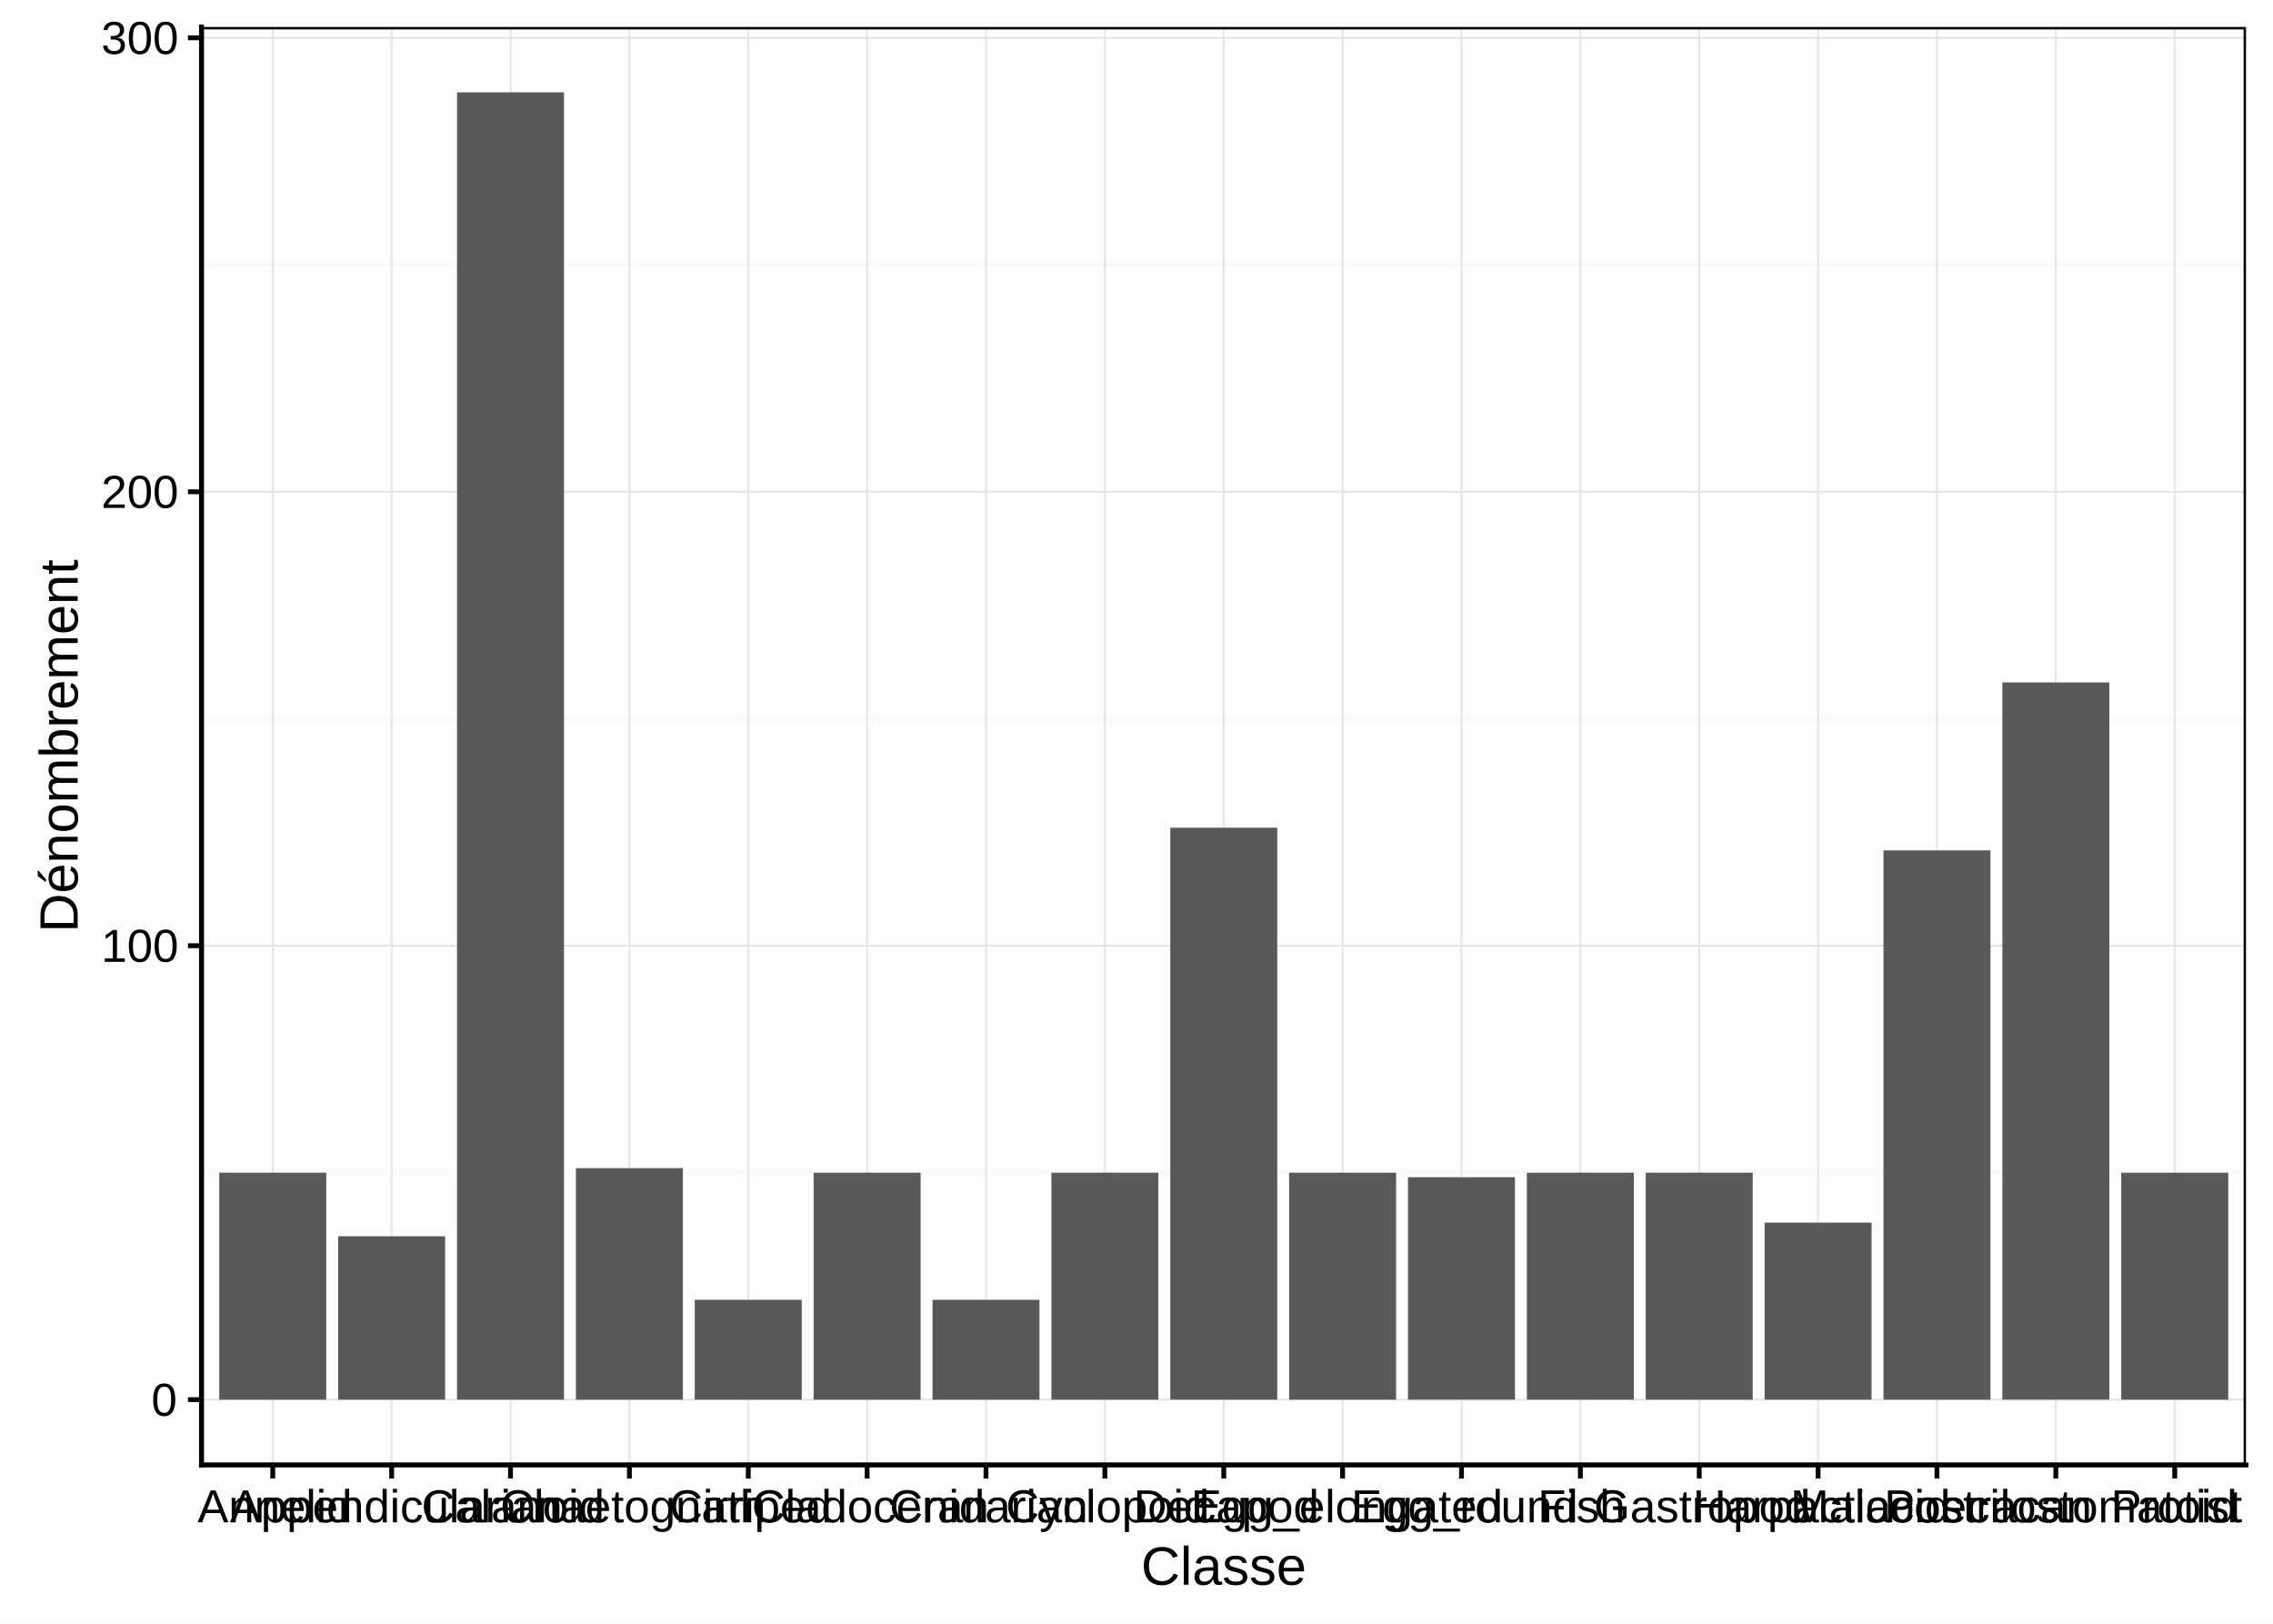
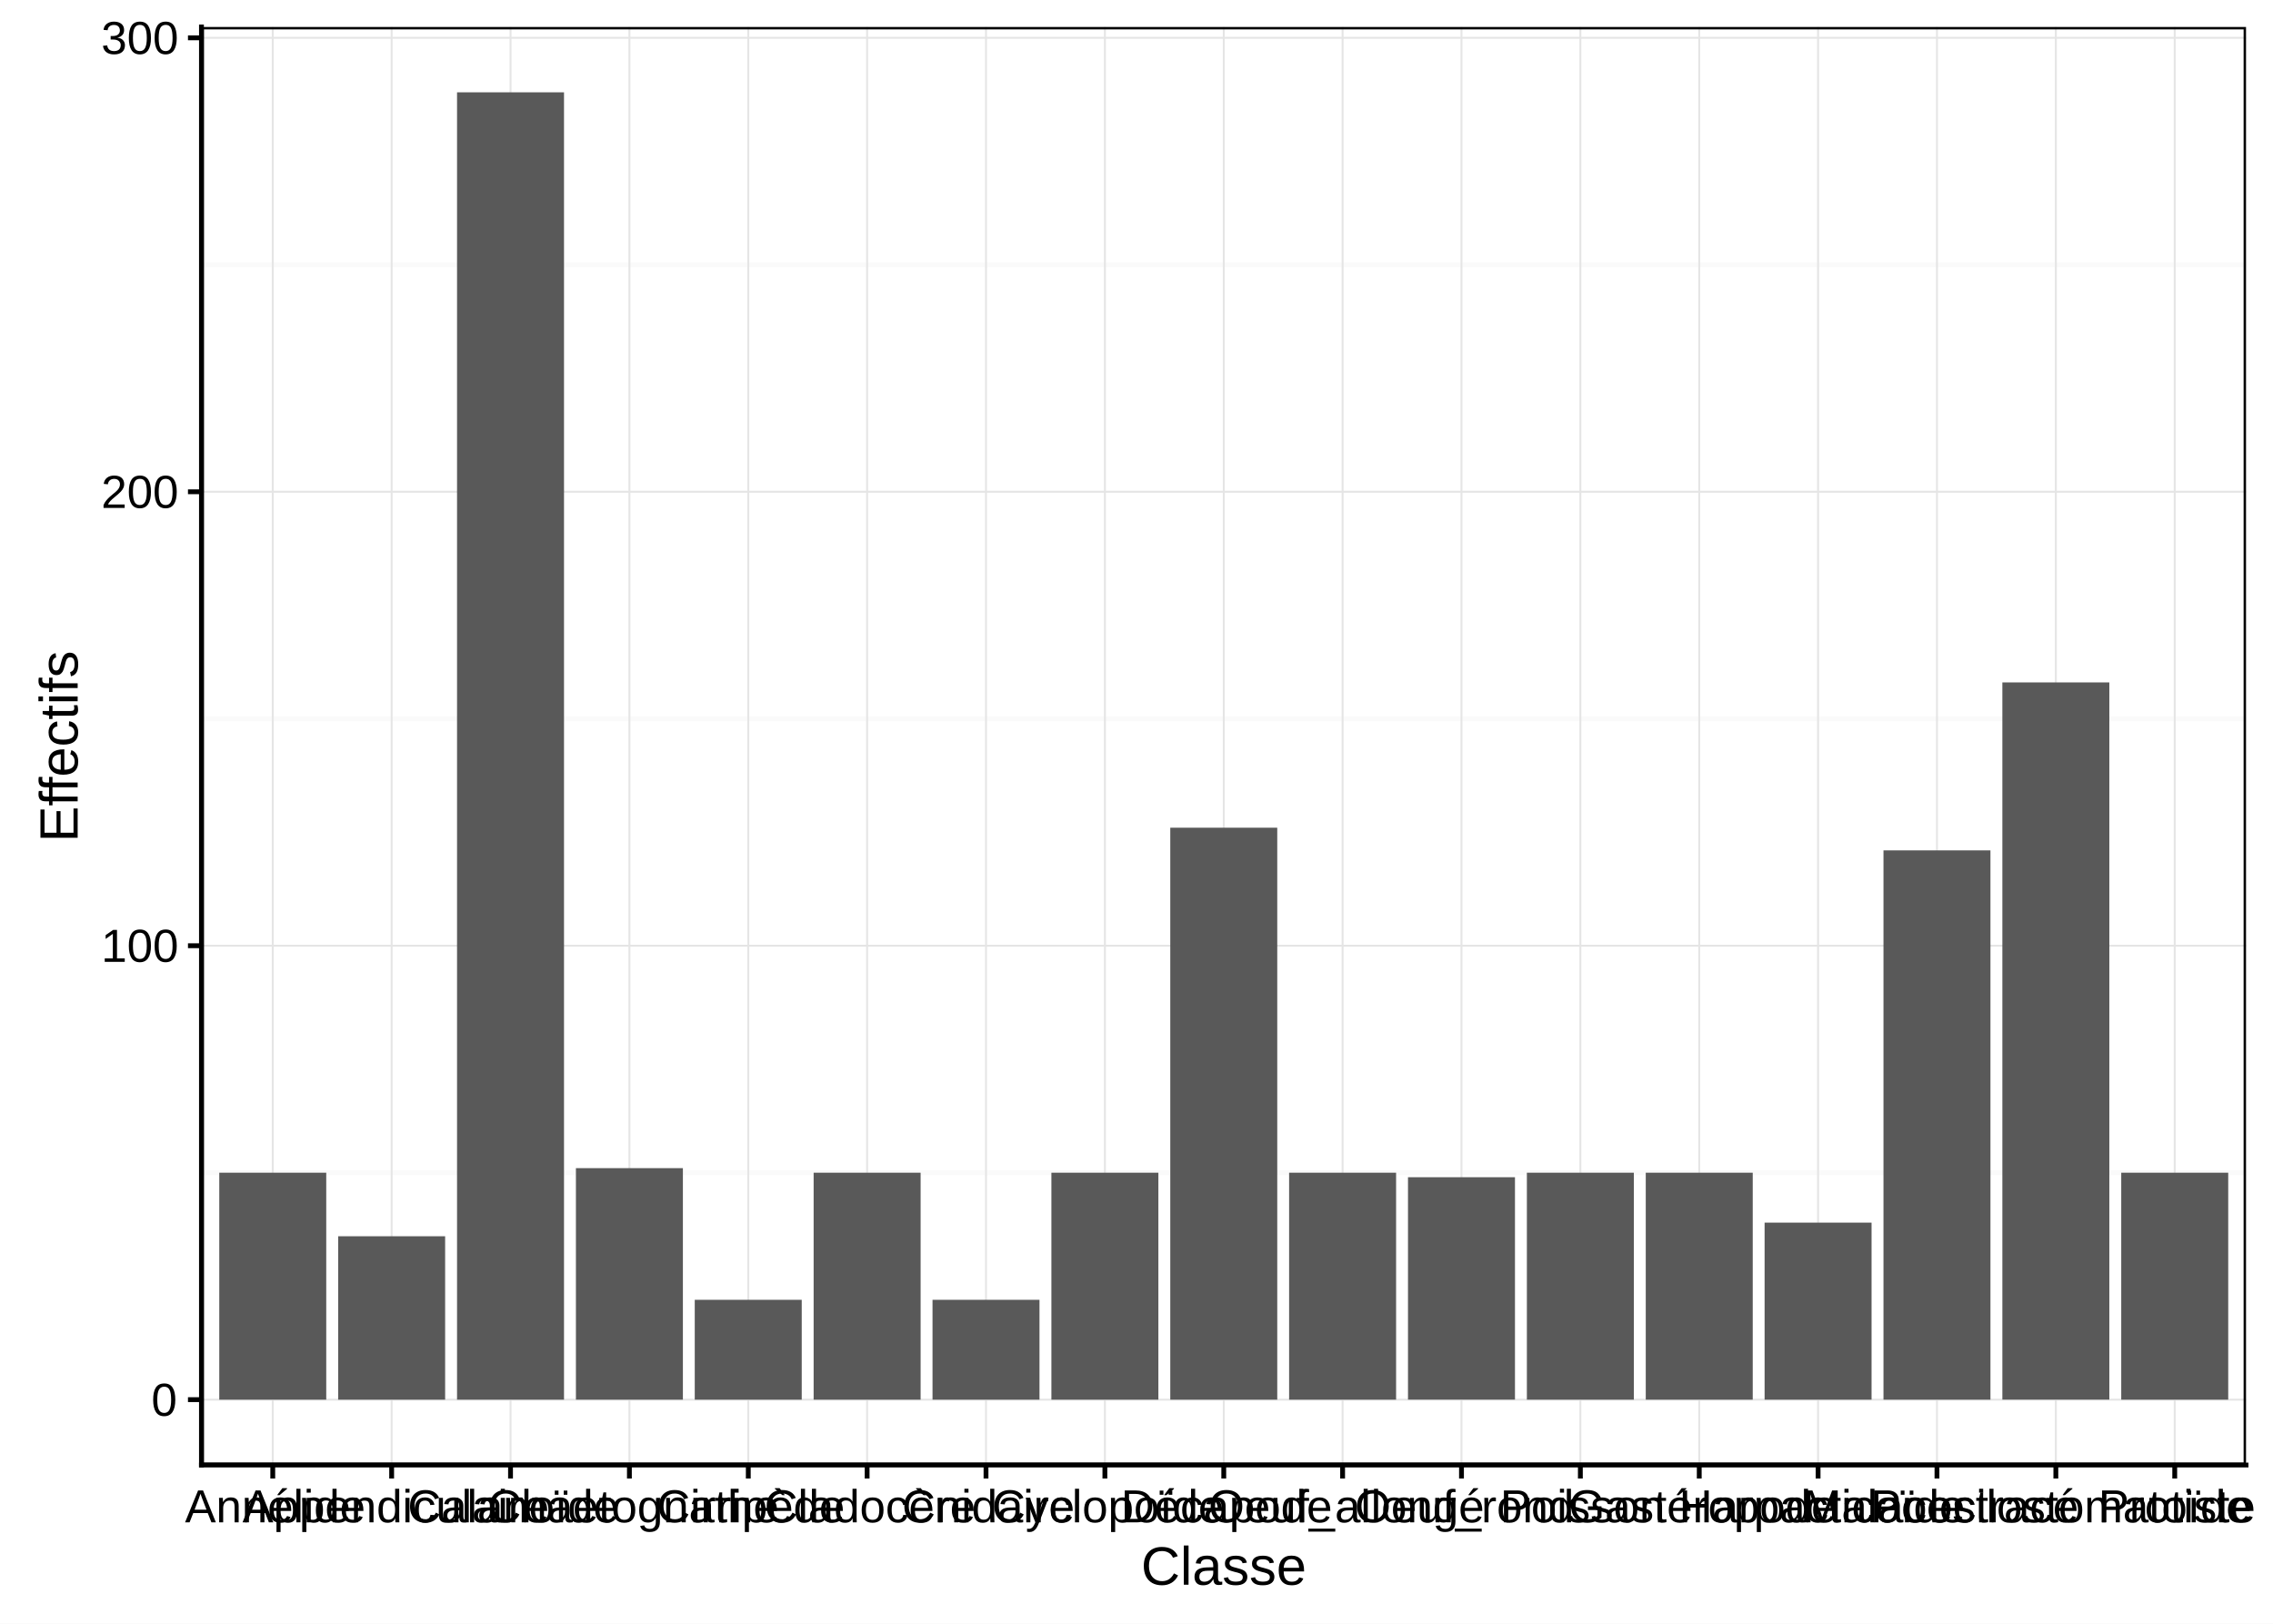
<svg xmlns="http://www.w3.org/2000/svg" viewBox="0 0 504.00 360.00">
  <defs>
    <style type="text/css">
    line, polyline, path, rect, circle {
      fill: none;
      stroke: #000000;
      stroke-linecap: round;
      stroke-linejoin: round;
      stroke-miterlimit: 10.00;
    }
  </style>
  </defs>
  <rect width="100%" height="100%" style="stroke: none; fill: #FFFFFF;" />
  <rect x="0.00" y="0.00" width="504.00" height="360.00" style="stroke-width: 0.00; stroke: none;" />
  <defs>
    <clipPath id="cpNDQuNjcwM3w0OTguMDIyfDMyNC44MXw1Ljk3NzU4">
      <rect x="44.67" y="5.98" width="453.35" height="318.83" />
    </clipPath>
  </defs>
  <rect x="44.67" y="5.98" width="453.35" height="318.83" style="stroke-width: 0.00; stroke: none; fill: #FFFFFF;" clip-path="url(#cpNDQuNjcwM3w0OTguMDIyfDMyNC44MXw1Ljk3NzU4)" />
  <polyline points="44.67,260.00 498.02,260.00 " style="stroke-width: 1.07; stroke: #FAFAFA; stroke-linecap: butt;" clip-path="url(#cpNDQuNjcwM3w0OTguMDIyfDMyNC44MXw1Ljk3NzU4)" />
  <polyline points="44.67,159.36 498.02,159.36 " style="stroke-width: 1.07; stroke: #FAFAFA; stroke-linecap: butt;" clip-path="url(#cpNDQuNjcwM3w0OTguMDIyfDMyNC44MXw1Ljk3NzU4)" />
  <polyline points="44.67,58.71 498.02,58.71 " style="stroke-width: 1.07; stroke: #FAFAFA; stroke-linecap: butt;" clip-path="url(#cpNDQuNjcwM3w0OTguMDIyfDMyNC44MXw1Ljk3NzU4)" />
  <polyline points="44.67,310.32 498.02,310.32 " style="stroke-width: 0.43; stroke: #E5E5E5; stroke-linecap: butt;" clip-path="url(#cpNDQuNjcwM3w0OTguMDIyfDMyNC44MXw1Ljk3NzU4)" />
  <polyline points="44.67,209.68 498.02,209.68 " style="stroke-width: 0.43; stroke: #E5E5E5; stroke-linecap: butt;" clip-path="url(#cpNDQuNjcwM3w0OTguMDIyfDMyNC44MXw1Ljk3NzU4)" />
  <polyline points="44.67,109.03 498.02,109.03 " style="stroke-width: 0.43; stroke: #E5E5E5; stroke-linecap: butt;" clip-path="url(#cpNDQuNjcwM3w0OTguMDIyfDMyNC44MXw1Ljk3NzU4)" />
  <polyline points="44.67,8.39 498.02,8.39 " style="stroke-width: 0.43; stroke: #E5E5E5; stroke-linecap: butt;" clip-path="url(#cpNDQuNjcwM3w0OTguMDIyfDMyNC44MXw1Ljk3NzU4)" />
  <polyline points="60.48,324.81 60.48,5.98 " style="stroke-width: 0.43; stroke: #E5E5E5; stroke-linecap: butt;" clip-path="url(#cpNDQuNjcwM3w0OTguMDIyfDMyNC44MXw1Ljk3NzU4)" />
  <polyline points="86.84,324.81 86.84,5.98 " style="stroke-width: 0.43; stroke: #E5E5E5; stroke-linecap: butt;" clip-path="url(#cpNDQuNjcwM3w0OTguMDIyfDMyNC44MXw1Ljk3NzU4)" />
  <polyline points="113.20,324.81 113.20,5.98 " style="stroke-width: 0.43; stroke: #E5E5E5; stroke-linecap: butt;" clip-path="url(#cpNDQuNjcwM3w0OTguMDIyfDMyNC44MXw1Ljk3NzU4)" />
  <polyline points="139.56,324.81 139.56,5.98 " style="stroke-width: 0.43; stroke: #E5E5E5; stroke-linecap: butt;" clip-path="url(#cpNDQuNjcwM3w0OTguMDIyfDMyNC44MXw1Ljk3NzU4)" />
  <polyline points="165.92,324.81 165.92,5.98 " style="stroke-width: 0.43; stroke: #E5E5E5; stroke-linecap: butt;" clip-path="url(#cpNDQuNjcwM3w0OTguMDIyfDMyNC44MXw1Ljk3NzU4)" />
  <polyline points="192.27,324.81 192.27,5.98 " style="stroke-width: 0.43; stroke: #E5E5E5; stroke-linecap: butt;" clip-path="url(#cpNDQuNjcwM3w0OTguMDIyfDMyNC44MXw1Ljk3NzU4)" />
  <polyline points="218.63,324.81 218.63,5.98 " style="stroke-width: 0.43; stroke: #E5E5E5; stroke-linecap: butt;" clip-path="url(#cpNDQuNjcwM3w0OTguMDIyfDMyNC44MXw1Ljk3NzU4)" />
  <polyline points="244.99,324.81 244.99,5.98 " style="stroke-width: 0.43; stroke: #E5E5E5; stroke-linecap: butt;" clip-path="url(#cpNDQuNjcwM3w0OTguMDIyfDMyNC44MXw1Ljk3NzU4)" />
  <polyline points="271.35,324.81 271.35,5.98 " style="stroke-width: 0.43; stroke: #E5E5E5; stroke-linecap: butt;" clip-path="url(#cpNDQuNjcwM3w0OTguMDIyfDMyNC44MXw1Ljk3NzU4)" />
  <polyline points="297.70,324.81 297.70,5.98 " style="stroke-width: 0.43; stroke: #E5E5E5; stroke-linecap: butt;" clip-path="url(#cpNDQuNjcwM3w0OTguMDIyfDMyNC44MXw1Ljk3NzU4)" />
  <polyline points="324.06,324.81 324.06,5.98 " style="stroke-width: 0.43; stroke: #E5E5E5; stroke-linecap: butt;" clip-path="url(#cpNDQuNjcwM3w0OTguMDIyfDMyNC44MXw1Ljk3NzU4)" />
  <polyline points="350.42,324.81 350.42,5.98 " style="stroke-width: 0.43; stroke: #E5E5E5; stroke-linecap: butt;" clip-path="url(#cpNDQuNjcwM3w0OTguMDIyfDMyNC44MXw1Ljk3NzU4)" />
  <polyline points="376.78,324.81 376.78,5.98 " style="stroke-width: 0.43; stroke: #E5E5E5; stroke-linecap: butt;" clip-path="url(#cpNDQuNjcwM3w0OTguMDIyfDMyNC44MXw1Ljk3NzU4)" />
  <polyline points="403.13,324.81 403.13,5.98 " style="stroke-width: 0.43; stroke: #E5E5E5; stroke-linecap: butt;" clip-path="url(#cpNDQuNjcwM3w0OTguMDIyfDMyNC44MXw1Ljk3NzU4)" />
  <polyline points="429.49,324.81 429.49,5.98 " style="stroke-width: 0.43; stroke: #E5E5E5; stroke-linecap: butt;" clip-path="url(#cpNDQuNjcwM3w0OTguMDIyfDMyNC44MXw1Ljk3NzU4)" />
  <polyline points="455.85,324.81 455.85,5.98 " style="stroke-width: 0.43; stroke: #E5E5E5; stroke-linecap: butt;" clip-path="url(#cpNDQuNjcwM3w0OTguMDIyfDMyNC44MXw1Ljk3NzU4)" />
  <polyline points="482.21,324.81 482.21,5.98 " style="stroke-width: 0.43; stroke: #E5E5E5; stroke-linecap: butt;" clip-path="url(#cpNDQuNjcwM3w0OTguMDIyfDMyNC44MXw1Ljk3NzU4)" />
  <rect x="48.62" y="260.00" width="23.72" height="50.32" style="stroke-width: 1.07; stroke: none; stroke-linecap: butt; fill: #595959;" clip-path="url(#cpNDQuNjcwM3w0OTguMDIyfDMyNC44MXw1Ljk3NzU4)" />
  <rect x="74.98" y="274.09" width="23.72" height="36.23" style="stroke-width: 1.07; stroke: none; stroke-linecap: butt; fill: #595959;" clip-path="url(#cpNDQuNjcwM3w0OTguMDIyfDMyNC44MXw1Ljk3NzU4)" />
  <rect x="101.34" y="20.47" width="23.72" height="289.85" style="stroke-width: 1.07; stroke: none; stroke-linecap: butt; fill: #595959;" clip-path="url(#cpNDQuNjcwM3w0OTguMDIyfDMyNC44MXw1Ljk3NzU4)" />
  <rect x="127.70" y="258.99" width="23.72" height="51.33" style="stroke-width: 1.07; stroke: none; stroke-linecap: butt; fill: #595959;" clip-path="url(#cpNDQuNjcwM3w0OTguMDIyfDMyNC44MXw1Ljk3NzU4)" />
  <rect x="154.05" y="288.18" width="23.72" height="22.14" style="stroke-width: 1.07; stroke: none; stroke-linecap: butt; fill: #595959;" clip-path="url(#cpNDQuNjcwM3w0OTguMDIyfDMyNC44MXw1Ljk3NzU4)" />
  <rect x="180.41" y="260.00" width="23.72" height="50.32" style="stroke-width: 1.07; stroke: none; stroke-linecap: butt; fill: #595959;" clip-path="url(#cpNDQuNjcwM3w0OTguMDIyfDMyNC44MXw1Ljk3NzU4)" />
  <rect x="206.77" y="288.18" width="23.72" height="22.14" style="stroke-width: 1.07; stroke: none; stroke-linecap: butt; fill: #595959;" clip-path="url(#cpNDQuNjcwM3w0OTguMDIyfDMyNC44MXw1Ljk3NzU4)" />
  <rect x="233.13" y="260.00" width="23.72" height="50.32" style="stroke-width: 1.07; stroke: none; stroke-linecap: butt; fill: #595959;" clip-path="url(#cpNDQuNjcwM3w0OTguMDIyfDMyNC44MXw1Ljk3NzU4)" />
  <rect x="259.49" y="183.51" width="23.72" height="126.81" style="stroke-width: 1.07; stroke: none; stroke-linecap: butt; fill: #595959;" clip-path="url(#cpNDQuNjcwM3w0OTguMDIyfDMyNC44MXw1Ljk3NzU4)" />
  <rect x="285.84" y="260.00" width="23.72" height="50.32" style="stroke-width: 1.07; stroke: none; stroke-linecap: butt; fill: #595959;" clip-path="url(#cpNDQuNjcwM3w0OTguMDIyfDMyNC44MXw1Ljk3NzU4)" />
  <rect x="312.20" y="261.00" width="23.72" height="49.31" style="stroke-width: 1.07; stroke: none; stroke-linecap: butt; fill: #595959;" clip-path="url(#cpNDQuNjcwM3w0OTguMDIyfDMyNC44MXw1Ljk3NzU4)" />
  <rect x="338.56" y="260.00" width="23.72" height="50.32" style="stroke-width: 1.07; stroke: none; stroke-linecap: butt; fill: #595959;" clip-path="url(#cpNDQuNjcwM3w0OTguMDIyfDMyNC44MXw1Ljk3NzU4)" />
  <rect x="364.92" y="260.00" width="23.72" height="50.32" style="stroke-width: 1.07; stroke: none; stroke-linecap: butt; fill: #595959;" clip-path="url(#cpNDQuNjcwM3w0OTguMDIyfDMyNC44MXw1Ljk3NzU4)" />
  <rect x="391.27" y="271.07" width="23.72" height="39.25" style="stroke-width: 1.07; stroke: none; stroke-linecap: butt; fill: #595959;" clip-path="url(#cpNDQuNjcwM3w0OTguMDIyfDMyNC44MXw1Ljk3NzU4)" />
  <rect x="417.63" y="188.54" width="23.72" height="121.78" style="stroke-width: 1.07; stroke: none; stroke-linecap: butt; fill: #595959;" clip-path="url(#cpNDQuNjcwM3w0OTguMDIyfDMyNC44MXw1Ljk3NzU4)" />
  <rect x="443.99" y="151.30" width="23.72" height="159.01" style="stroke-width: 1.07; stroke: none; stroke-linecap: butt; fill: #595959;" clip-path="url(#cpNDQuNjcwM3w0OTguMDIyfDMyNC44MXw1Ljk3NzU4)" />
  <rect x="470.35" y="260.00" width="23.72" height="50.32" style="stroke-width: 1.07; stroke: none; stroke-linecap: butt; fill: #595959;" clip-path="url(#cpNDQuNjcwM3w0OTguMDIyfDMyNC44MXw1Ljk3NzU4)" />
  <rect x="44.67" y="5.98" width="453.35" height="318.83" style="stroke-width: 1.07;" clip-path="url(#cpNDQuNjcwM3w0OTguMDIyfDMyNC44MXw1Ljk3NzU4)" />
  <defs>
    <clipPath id="cpMHw1MDR8MzYwfDA=">
      <rect x="0.00" y="0.00" width="504.00" height="360.00" />
    </clipPath>
  </defs>
  <polyline points="44.67,324.81 44.67,5.98 " style="stroke-width: 1.07; stroke-linecap: square;" clip-path="url(#cpMHw1MDR8MzYwfDA=)" />
  <g clip-path="url(#cpMHw1MDR8MzYwfDA=)">
    <text x="33.56" y="313.90" style="font-size: 10.28px; font-family: Arial;" textLength="5.56px" lengthAdjust="spacingAndGlyphs">0</text>
  </g>
  <g clip-path="url(#cpMHw1MDR8MzYwfDA=)">
    <text x="22.44" y="213.25" style="font-size: 10.28px; font-family: Arial;" textLength="16.68px" lengthAdjust="spacingAndGlyphs">100</text>
  </g>
  <g clip-path="url(#cpMHw1MDR8MzYwfDA=)">
    <text x="22.44" y="112.61" style="font-size: 10.28px; font-family: Arial;" textLength="16.68px" lengthAdjust="spacingAndGlyphs">200</text>
  </g>
  <g clip-path="url(#cpMHw1MDR8MzYwfDA=)">
    <text x="22.44" y="11.97" style="font-size: 10.28px; font-family: Arial;" textLength="16.68px" lengthAdjust="spacingAndGlyphs">300</text>
  </g>
  <polyline points="41.68,310.32 44.67,310.32 " style="stroke-width: 1.07; stroke-linecap: butt;" clip-path="url(#cpMHw1MDR8MzYwfDA=)" />
  <polyline points="41.68,209.68 44.67,209.68 " style="stroke-width: 1.07; stroke-linecap: butt;" clip-path="url(#cpMHw1MDR8MzYwfDA=)" />
  <polyline points="41.68,109.03 44.67,109.03 " style="stroke-width: 1.07; stroke-linecap: butt;" clip-path="url(#cpMHw1MDR8MzYwfDA=)" />
  <polyline points="41.68,8.39 44.67,8.39 " style="stroke-width: 1.07; stroke-linecap: butt;" clip-path="url(#cpMHw1MDR8MzYwfDA=)" />
  <polyline points="44.67,324.81 498.02,324.81 " style="stroke-width: 1.07; stroke-linecap: square;" clip-path="url(#cpMHw1MDR8MzYwfDA=)" />
  <polyline points="60.48,327.80 60.48,324.81 " style="stroke-width: 1.07; stroke-linecap: butt;" clip-path="url(#cpMHw1MDR8MzYwfDA=)" />
  <polyline points="86.84,327.80 86.84,324.81 " style="stroke-width: 1.07; stroke-linecap: butt;" clip-path="url(#cpMHw1MDR8MzYwfDA=)" />
  <polyline points="113.20,327.80 113.20,324.81 " style="stroke-width: 1.07; stroke-linecap: butt;" clip-path="url(#cpMHw1MDR8MzYwfDA=)" />
  <polyline points="139.56,327.80 139.56,324.81 " style="stroke-width: 1.07; stroke-linecap: butt;" clip-path="url(#cpMHw1MDR8MzYwfDA=)" />
  <polyline points="165.92,327.80 165.92,324.81 " style="stroke-width: 1.07; stroke-linecap: butt;" clip-path="url(#cpMHw1MDR8MzYwfDA=)" />
  <polyline points="192.27,327.80 192.27,324.81 " style="stroke-width: 1.07; stroke-linecap: butt;" clip-path="url(#cpMHw1MDR8MzYwfDA=)" />
  <polyline points="218.63,327.80 218.63,324.81 " style="stroke-width: 1.07; stroke-linecap: butt;" clip-path="url(#cpMHw1MDR8MzYwfDA=)" />
  <polyline points="244.99,327.80 244.99,324.81 " style="stroke-width: 1.07; stroke-linecap: butt;" clip-path="url(#cpMHw1MDR8MzYwfDA=)" />
  <polyline points="271.35,327.80 271.35,324.81 " style="stroke-width: 1.07; stroke-linecap: butt;" clip-path="url(#cpMHw1MDR8MzYwfDA=)" />
  <polyline points="297.70,327.80 297.70,324.81 " style="stroke-width: 1.07; stroke-linecap: butt;" clip-path="url(#cpMHw1MDR8MzYwfDA=)" />
  <polyline points="324.06,327.80 324.06,324.81 " style="stroke-width: 1.07; stroke-linecap: butt;" clip-path="url(#cpMHw1MDR8MzYwfDA=)" />
  <polyline points="350.42,327.80 350.42,324.81 " style="stroke-width: 1.07; stroke-linecap: butt;" clip-path="url(#cpMHw1MDR8MzYwfDA=)" />
  <polyline points="376.78,327.80 376.78,324.81 " style="stroke-width: 1.07; stroke-linecap: butt;" clip-path="url(#cpMHw1MDR8MzYwfDA=)" />
  <polyline points="403.13,327.80 403.13,324.81 " style="stroke-width: 1.07; stroke-linecap: butt;" clip-path="url(#cpMHw1MDR8MzYwfDA=)" />
  <polyline points="429.49,327.80 429.49,324.81 " style="stroke-width: 1.07; stroke-linecap: butt;" clip-path="url(#cpMHw1MDR8MzYwfDA=)" />
  <polyline points="455.85,327.80 455.85,324.81 " style="stroke-width: 1.07; stroke-linecap: butt;" clip-path="url(#cpMHw1MDR8MzYwfDA=)" />
  <polyline points="482.21,327.80 482.21,324.81 " style="stroke-width: 1.07; stroke-linecap: butt;" clip-path="url(#cpMHw1MDR8MzYwfDA=)" />
  <g clip-path="url(#cpMHw1MDR8MzYwfDA=)">
-     <text x="43.81" y="337.52" style="font-size: 10.28px; font-family: Arial;" textLength="33.36px" lengthAdjust="spacingAndGlyphs">Annelid</text>
+     <text x="41.02" y="337.52" style="font-size: 10.28px; font-family: Arial;" textLength="38.92px" lengthAdjust="spacingAndGlyphs">Annélide</text>
  </g>
  <g clip-path="url(#cpMHw1MDR8MzYwfDA=)">
-     <text x="50.98" y="337.52" style="font-size: 10.28px; font-family: Arial;" textLength="71.72px" lengthAdjust="spacingAndGlyphs">Appendicularian</text>
+     <text x="53.76" y="337.52" style="font-size: 10.28px; font-family: Arial;" textLength="66.16px" lengthAdjust="spacingAndGlyphs">Appendiculaire</text>
  </g>
  <g clip-path="url(#cpMHw1MDR8MzYwfDA=)">
-     <text x="93.46" y="337.52" style="font-size: 10.28px; font-family: Arial;" textLength="39.47px" lengthAdjust="spacingAndGlyphs">Calanoid</text>
+     <text x="90.40" y="337.52" style="font-size: 10.28px; font-family: Arial;" textLength="45.59px" lengthAdjust="spacingAndGlyphs">Calanoïde</text>
  </g>
  <g clip-path="url(#cpMHw1MDR8MzYwfDA=)">
-     <text x="110.92" y="337.52" style="font-size: 10.28px; font-family: Arial;" textLength="57.27px" lengthAdjust="spacingAndGlyphs">Chaetognath</text>
+     <text x="108.14" y="337.52" style="font-size: 10.28px; font-family: Arial;" textLength="62.83px" lengthAdjust="spacingAndGlyphs">Chaetognathe</text>
  </g>
  <g clip-path="url(#cpMHw1MDR8MzYwfDA=)">
-     <text x="148.41" y="337.52" style="font-size: 10.28px; font-family: Arial;" textLength="35.01px" lengthAdjust="spacingAndGlyphs">Cirriped</text>
+     <text x="145.63" y="337.52" style="font-size: 10.28px; font-family: Arial;" textLength="40.57px" lengthAdjust="spacingAndGlyphs">Cirripède</text>
  </g>
  <g clip-path="url(#cpMHw1MDR8MzYwfDA=)">
-     <text x="166.70" y="337.52" style="font-size: 10.28px; font-family: Arial;" textLength="51.14px" lengthAdjust="spacingAndGlyphs">Cladoceran</text>
+     <text x="169.48" y="337.52" style="font-size: 10.28px; font-family: Arial;" textLength="45.58px" lengthAdjust="spacingAndGlyphs">Cladocère</text>
  </g>
  <g clip-path="url(#cpMHw1MDR8MzYwfDA=)">
-     <text x="197.23" y="337.52" style="font-size: 10.28px; font-family: Arial;" textLength="42.80px" lengthAdjust="spacingAndGlyphs">Cnidarian</text>
+     <text x="200.01" y="337.52" style="font-size: 10.28px; font-family: Arial;" textLength="37.24px" lengthAdjust="spacingAndGlyphs">Cnidaire</text>
  </g>
  <g clip-path="url(#cpMHw1MDR8MzYwfDA=)">
-     <text x="223.03" y="337.52" style="font-size: 10.28px; font-family: Arial;" textLength="43.91px" lengthAdjust="spacingAndGlyphs">Cyclopoid</text>
+     <text x="219.97" y="337.52" style="font-size: 10.28px; font-family: Arial;" textLength="50.03px" lengthAdjust="spacingAndGlyphs">Cyclopoïde</text>
  </g>
  <g clip-path="url(#cpMHw1MDR8MzYwfDA=)">
-     <text x="251.33" y="337.52" style="font-size: 10.28px; font-family: Arial;" textLength="40.03px" lengthAdjust="spacingAndGlyphs">Decapod</text>
+     <text x="248.55" y="337.52" style="font-size: 10.28px; font-family: Arial;" textLength="45.59px" lengthAdjust="spacingAndGlyphs">Décapode</text>
  </g>
  <g clip-path="url(#cpMHw1MDR8MzYwfDA=)">
-     <text x="264.06" y="337.52" style="font-size: 10.28px; font-family: Arial;" textLength="67.29px" lengthAdjust="spacingAndGlyphs">Egg_elongated</text>
+     <text x="267.96" y="337.52" style="font-size: 10.28px; font-family: Arial;" textLength="59.49px" lengthAdjust="spacingAndGlyphs">Oeuf_allongé</text>
  </g>
  <g clip-path="url(#cpMHw1MDR8MzYwfDA=)">
-     <text x="299.60" y="337.52" style="font-size: 10.28px; font-family: Arial;" textLength="48.93px" lengthAdjust="spacingAndGlyphs">Egg_round</text>
+     <text x="300.43" y="337.52" style="font-size: 10.28px; font-family: Arial;" textLength="47.26px" lengthAdjust="spacingAndGlyphs">Oeuf_rond</text>
  </g>
  <g clip-path="url(#cpMHw1MDR8MzYwfDA=)">
-     <text x="340.97" y="337.52" style="font-size: 10.28px; font-family: Arial;" textLength="18.89px" lengthAdjust="spacingAndGlyphs">Fish</text>
+     <text x="332.63" y="337.52" style="font-size: 10.28px; font-family: Arial;" textLength="35.58px" lengthAdjust="spacingAndGlyphs">Poisson</text>
  </g>
  <g clip-path="url(#cpMHw1MDR8MzYwfDA=)">
-     <text x="353.43" y="337.52" style="font-size: 10.28px; font-family: Arial;" textLength="46.69px" lengthAdjust="spacingAndGlyphs">Gastropod</text>
+     <text x="347.87" y="337.52" style="font-size: 10.28px; font-family: Arial;" textLength="57.82px" lengthAdjust="spacingAndGlyphs">Gastéropode</text>
  </g>
  <g clip-path="url(#cpMHw1MDR8MzYwfDA=)">
-     <text x="375.34" y="337.52" style="font-size: 10.28px; font-family: Arial;" textLength="55.58px" lengthAdjust="spacingAndGlyphs">Harpacticoid</text>
+     <text x="372.29" y="337.52" style="font-size: 10.28px; font-family: Arial;" textLength="61.70px" lengthAdjust="spacingAndGlyphs">Harpacticoïde</text>
  </g>
  <g clip-path="url(#cpMHw1MDR8MzYwfDA=)">
-     <text x="396.98" y="337.52" style="font-size: 10.28px; font-family: Arial;" textLength="65.03px" lengthAdjust="spacingAndGlyphs">Malacostracan</text>
+     <text x="399.76" y="337.52" style="font-size: 10.28px; font-family: Arial;" textLength="59.47px" lengthAdjust="spacingAndGlyphs">Malacostracé</text>
  </g>
  <g clip-path="url(#cpMHw1MDR8MzYwfDA=)">
-     <text x="417.77" y="337.52" style="font-size: 10.28px; font-family: Arial;" textLength="76.15px" lengthAdjust="spacingAndGlyphs">Poecilostomatoid</text>
+     <text x="414.71" y="337.52" style="font-size: 10.28px; font-family: Arial;" textLength="82.27px" lengthAdjust="spacingAndGlyphs">Poecilostomatoïde</text>
  </g>
  <g clip-path="url(#cpMHw1MDR8MzYwfDA=)">
-     <text x="468.04" y="337.52" style="font-size: 10.28px; font-family: Arial;" textLength="28.34px" lengthAdjust="spacingAndGlyphs">Protist</text>
+     <text x="465.26" y="337.52" style="font-size: 10.28px; font-family: Arial;" textLength="33.90px" lengthAdjust="spacingAndGlyphs">Protiste</text>
  </g>
  <g clip-path="url(#cpMHw1MDR8MzYwfDA=)">
    <text x="253.01" y="351.35" style="font-size: 12.00px; font-family: Arial;" textLength="36.68px" lengthAdjust="spacingAndGlyphs">Classe</text>
  </g>
  <g clip-path="url(#cpMHw1MDR8MzYwfDA=)">
-     <text transform="translate(17.22,206.75) rotate(-90)" style="font-size: 12.00px; font-family: Arial;" textLength="82.71px" lengthAdjust="spacingAndGlyphs">Dénombrement</text>
+     <text transform="translate(17.22,186.73) rotate(-90)" style="font-size: 12.00px; font-family: Arial;" textLength="42.68px" lengthAdjust="spacingAndGlyphs">Effectifs</text>
  </g>
</svg>
